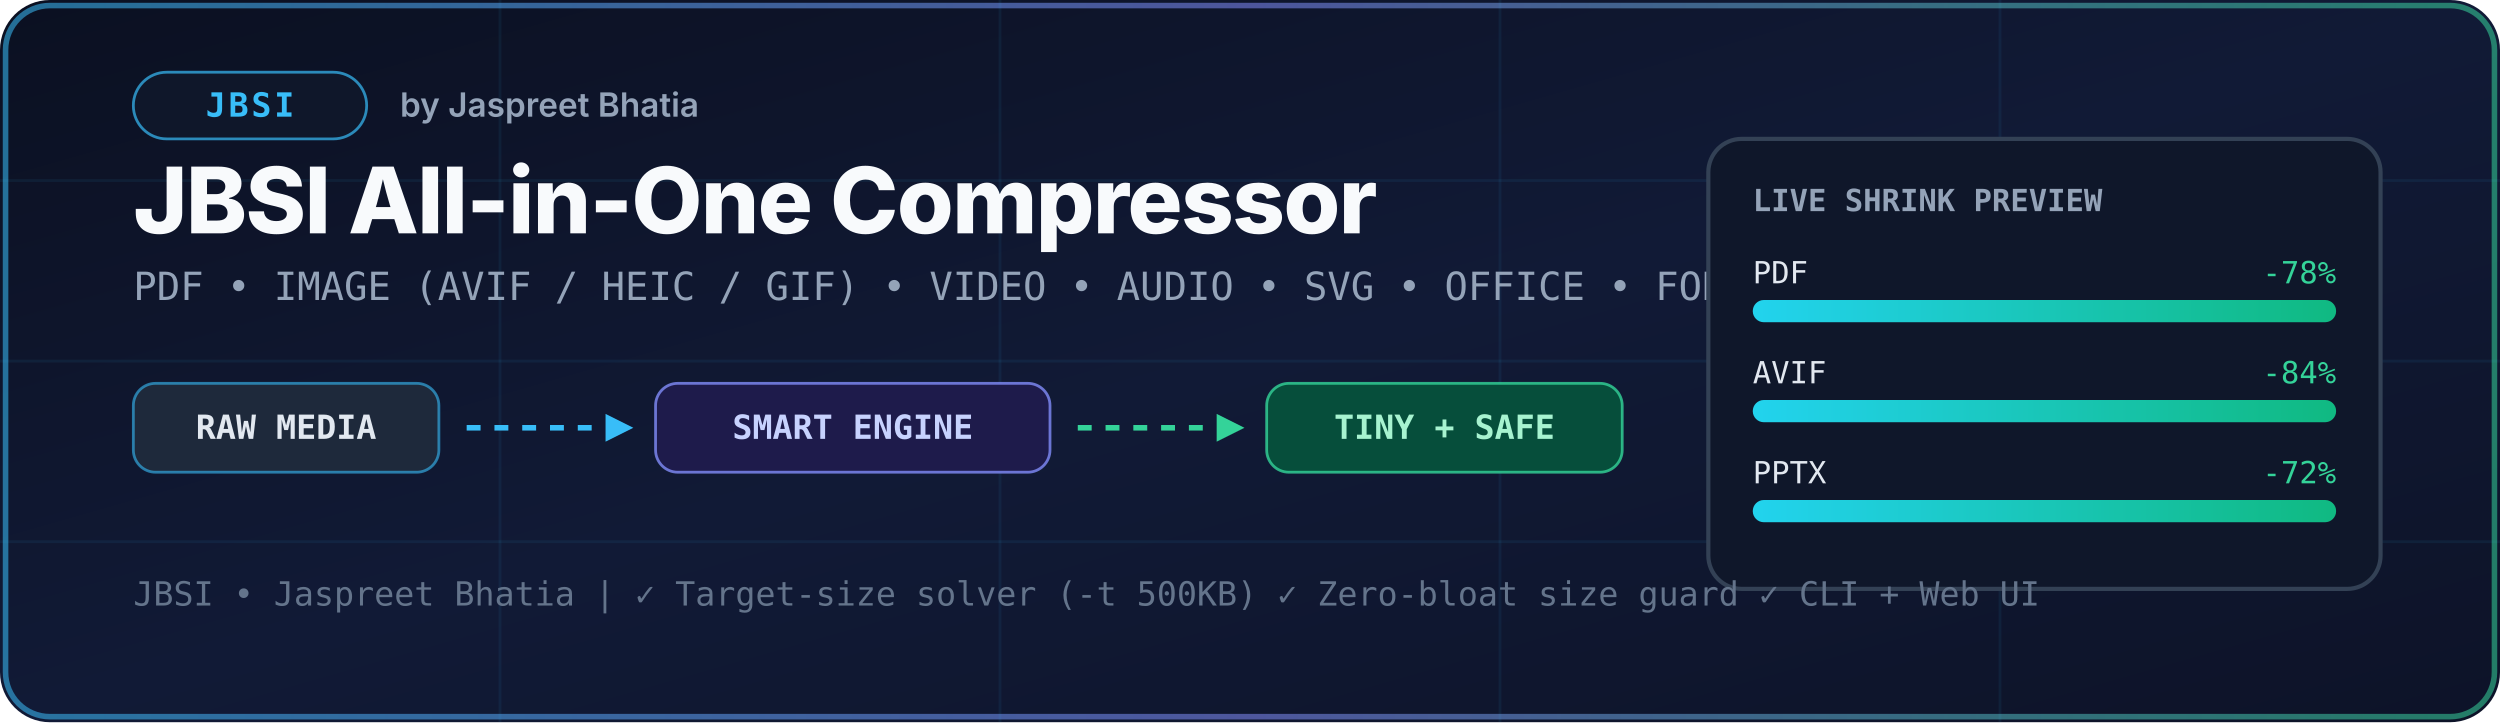
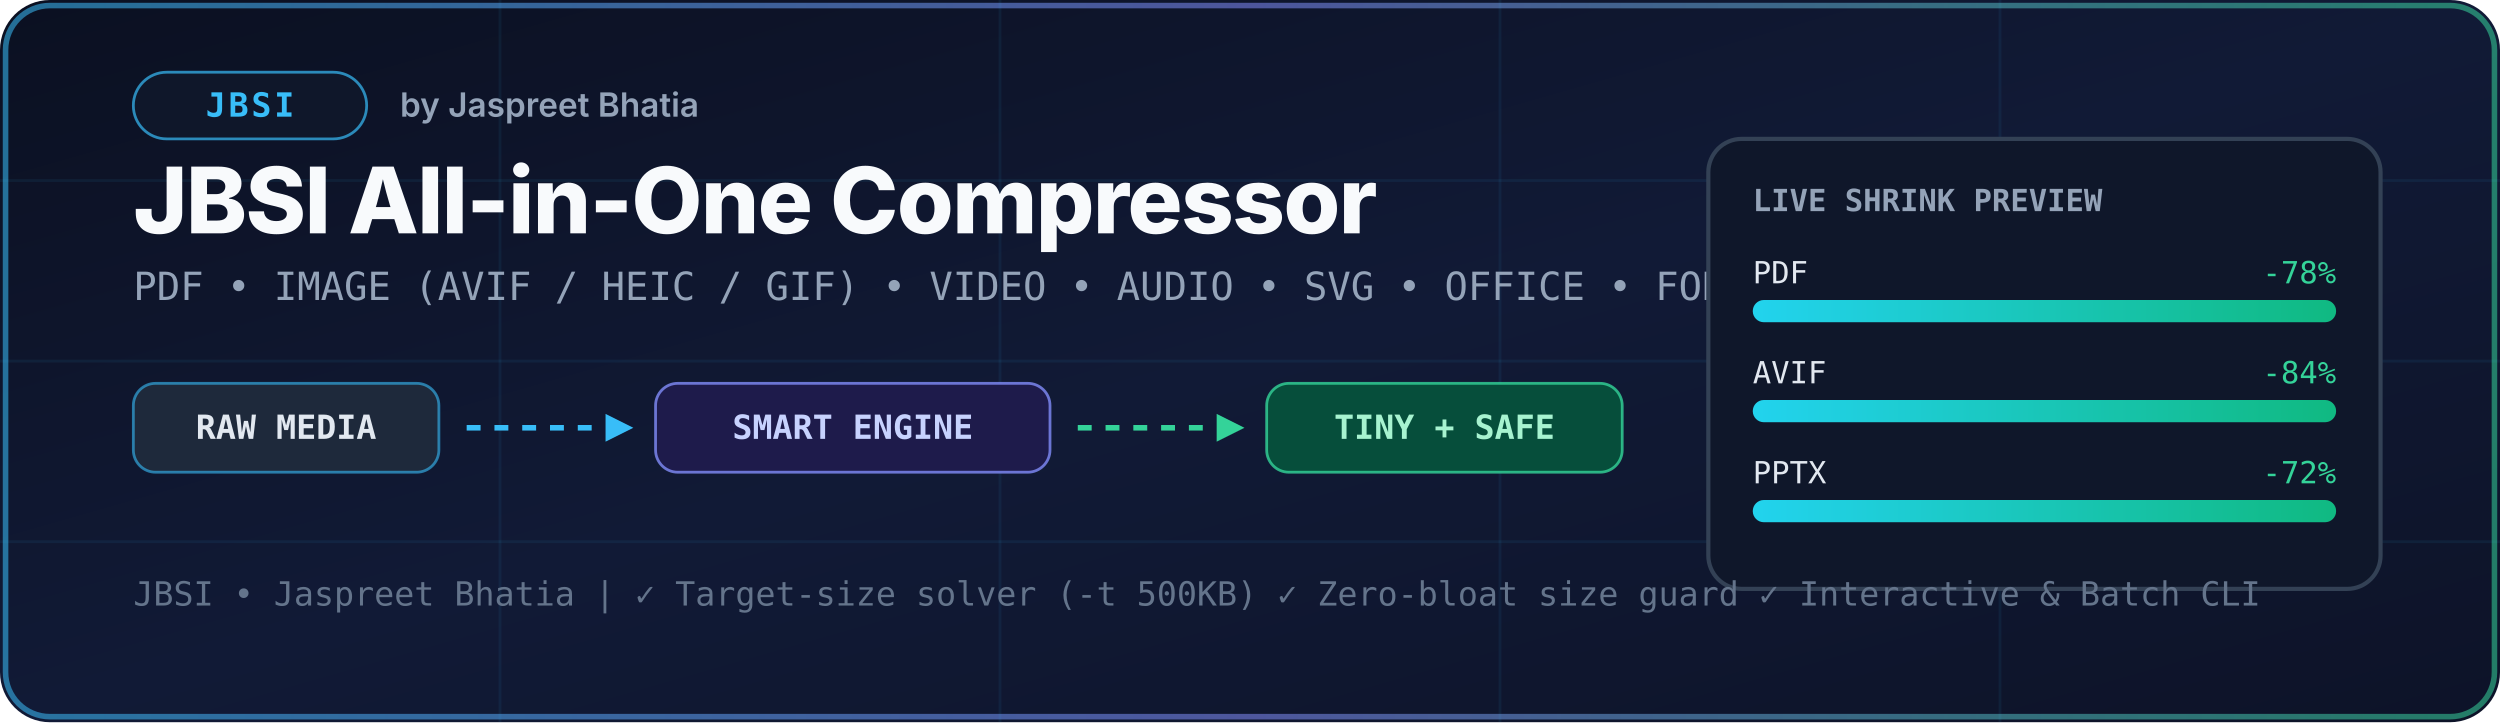
<svg xmlns="http://www.w3.org/2000/svg" viewBox="0 0 900 260" width="900" height="260" role="img" aria-label="Universal CLI Compressor animated banner">
  <defs>
    <linearGradient id="bg" x1="0%" y1="0%" x2="100%" y2="100%">
      <stop offset="0%" stop-color="#0b1021" />
      <stop offset="50%" stop-color="#111a36" />
      <stop offset="100%" stop-color="#0d1328" />
    </linearGradient>
    <linearGradient id="accent" x1="0%" y1="0%" x2="100%" y2="0%">
      <stop offset="0%" stop-color="#38bdf8" />
      <stop offset="50%" stop-color="#818cf8" />
      <stop offset="100%" stop-color="#34d399" />
    </linearGradient>
    <linearGradient id="barGrad" x1="0%" y1="0%" x2="100%" y2="0%">
      <stop offset="0%" stop-color="#22d3ee" />
      <stop offset="100%" stop-color="#10b981" />
    </linearGradient>
  </defs>
  <rect width="900" height="260" rx="18" fill="url(#bg)" />
  <rect x="2" y="2" width="896" height="256" rx="16" fill="none" stroke="url(#accent)" stroke-width="2" stroke-opacity="0.55" />
  <g stroke="#38bdf8" stroke-opacity="0.07" stroke-width="1">
    <line x1="0" y1="65" x2="900" y2="65" />
    <line x1="0" y1="130" x2="900" y2="130" />
    <line x1="0" y1="195" x2="900" y2="195" />
    <line x1="180" y1="0" x2="180" y2="260" />
    <line x1="360" y1="0" x2="360" y2="260" />
    <line x1="540" y1="0" x2="540" y2="260" />
    <line x1="720" y1="0" x2="720" y2="260" />
  </g>
  <rect x="48" y="26" width="84" height="24" rx="12" fill="#0f172a" stroke="#38bdf8" stroke-opacity="0.7" />
  <text x="90" y="42" text-anchor="middle" fill="#38bdf8" font-family="ui-monospace, SFMono-Regular, Menlo, monospace" font-size="12" font-weight="800" letter-spacing="1">JBSI</text>
  <text x="144" y="42" fill="#94a3b8" font-family="ui-sans-serif, system-ui, -apple-system, Segoe UI, sans-serif" font-size="12" font-weight="600">by Jaspreet Bhatia</text>
  <text x="48" y="84" fill="#f8fafc" font-family="ui-sans-serif, system-ui, -apple-system, Segoe UI, sans-serif" font-size="33" font-weight="800" letter-spacing="-0.5">
    JBSI All-in-One Compressor
  </text>
  <text x="48" y="108" fill="#94a3b8" font-family="ui-monospace, SFMono-Regular, Menlo, monospace" font-size="14">
    PDF  •  IMAGE (AVIF / HEIC / GIF)  •  VIDEO  •  AUDIO  •  SVG  •  OFFICE  •  FONTS  •  ARCHIVES
  </text>
  <g font-family="ui-monospace, SFMono-Regular, Menlo, monospace" font-size="12" font-weight="600">
    <rect x="48" y="138" width="110" height="32" rx="8" fill="#1e293b" stroke="#38bdf8" stroke-opacity="0.6" />
    <text x="103" y="158" text-anchor="middle" fill="#e2e8f0">RAW MEDIA</text>
    <line x1="168" y1="154" x2="218" y2="154" stroke="#38bdf8" stroke-width="2" stroke-dasharray="5 5">
      <animate attributeName="stroke-dashoffset" from="20" to="0" dur="1.1s" repeatCount="indefinite" />
    </line>
    <polygon points="218,149 228,154 218,159" fill="#38bdf8" />
    <rect x="236" y="138" width="142" height="32" rx="8" fill="#1e1b4b" stroke="#818cf8" stroke-opacity="0.8" />
    <text x="307" y="158" text-anchor="middle" fill="#c7d2fe">SMART ENGINE</text>
    <line x1="388" y1="154" x2="438" y2="154" stroke="#34d399" stroke-width="2" stroke-dasharray="5 5">
      <animate attributeName="stroke-dashoffset" from="20" to="0" dur="1.1s" repeatCount="indefinite" />
    </line>
    <polygon points="438,149 448,154 438,159" fill="#34d399" />
    <rect x="456" y="138" width="128" height="32" rx="8" fill="#064e3b" stroke="#34d399" stroke-opacity="0.8" />
    <text x="520" y="158" text-anchor="middle" fill="#a7f3d0">TINY + SAFE</text>
  </g>
  <g transform="translate(615, 50)" font-family="ui-monospace, SFMono-Regular, Menlo, monospace">
    <rect width="242" height="162" rx="12" fill="#0f172a" stroke="#334155" stroke-width="1.5" />
    <text x="16" y="26" fill="#94a3b8" font-size="11" font-weight="700">LIVE SHRINK PREVIEW</text>
    <text x="16" y="52" fill="#e2e8f0" font-size="11">PDF</text>
    <text x="226" y="52" text-anchor="end" fill="#34d399" font-size="11">-78%</text>
    <rect x="16" y="58" width="210" height="8" rx="4" fill="#1e293b" />
    <rect x="16" y="58" width="210" height="8" rx="4" fill="url(#barGrad)">
      <animate attributeName="width" values="210;46;46;210" keyTimes="0;0.45;0.85;1" dur="4s" repeatCount="indefinite" />
    </rect>
    <text x="16" y="88" fill="#e2e8f0" font-size="11">AVIF</text>
    <text x="226" y="88" text-anchor="end" fill="#34d399" font-size="11">-84%</text>
    <rect x="16" y="94" width="210" height="8" rx="4" fill="#1e293b" />
    <rect x="16" y="94" width="210" height="8" rx="4" fill="url(#barGrad)">
      <animate attributeName="width" values="210;34;34;210" keyTimes="0;0.45;0.85;1" dur="4s" begin="0.3s" repeatCount="indefinite" />
    </rect>
    <text x="16" y="124" fill="#e2e8f0" font-size="11">PPTX</text>
    <text x="226" y="124" text-anchor="end" fill="#34d399" font-size="11">-72%</text>
    <rect x="16" y="130" width="210" height="8" rx="4" fill="#1e293b" />
    <rect x="16" y="130" width="210" height="8" rx="4" fill="url(#barGrad)">
      <animate attributeName="width" values="210;58;58;210" keyTimes="0;0.45;0.85;1" dur="4s" begin="0.6s" repeatCount="indefinite" />
    </rect>
  </g>
  <text x="48" y="218" fill="#64748b" font-family="ui-monospace, SFMono-Regular, Menlo, monospace" font-size="12">
-     JBSI  •  Jaspreet Bhatia   |   ✓ Target-size solver (-t 500KB)   ✓ Zero-bloat size guard   ✓ CLI + Web UI
+     JBSI  •  Jaspreet Bhatia   |   ✓ Target-size solver (-t 500KB)   ✓ Zero-bloat size guard   ✓ Interactive &amp; Batch CLI
  </text>
</svg>
